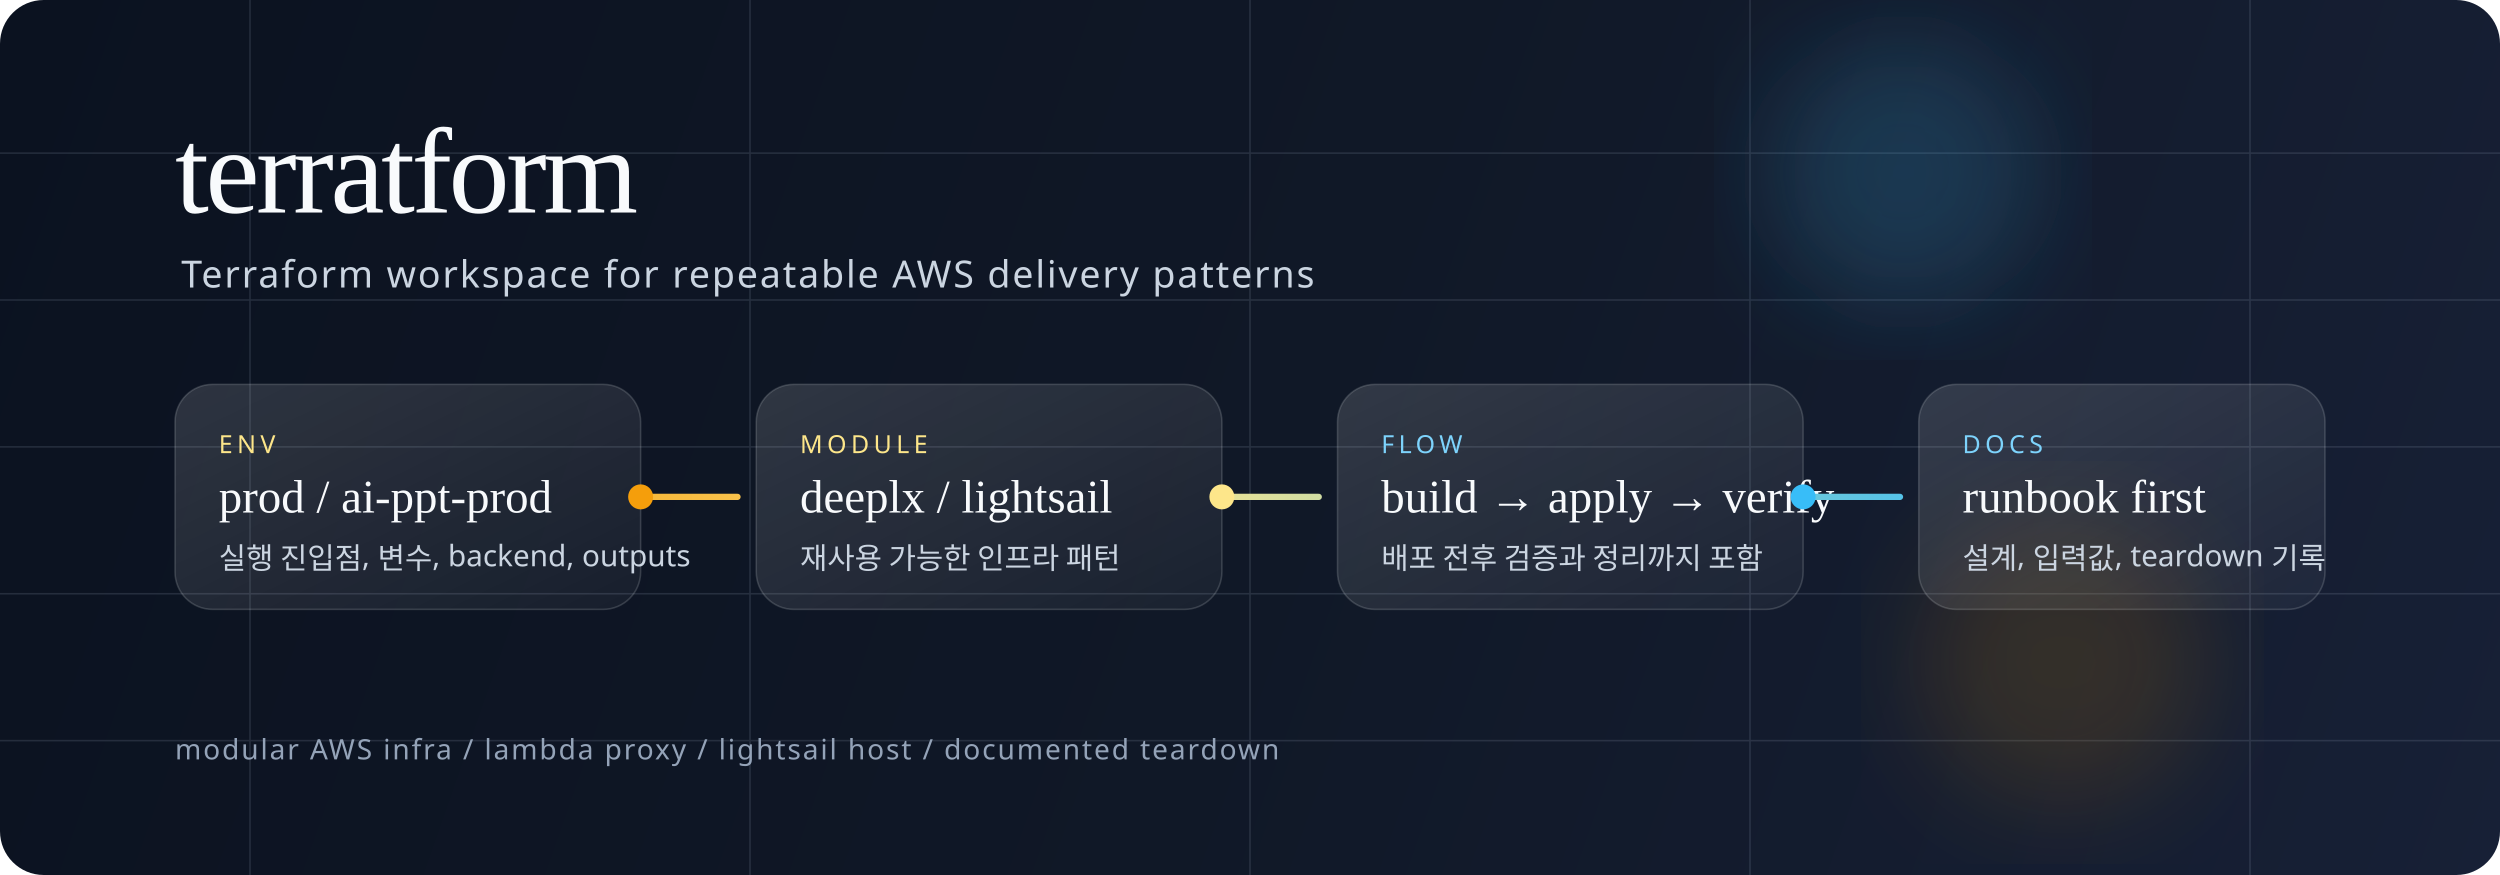
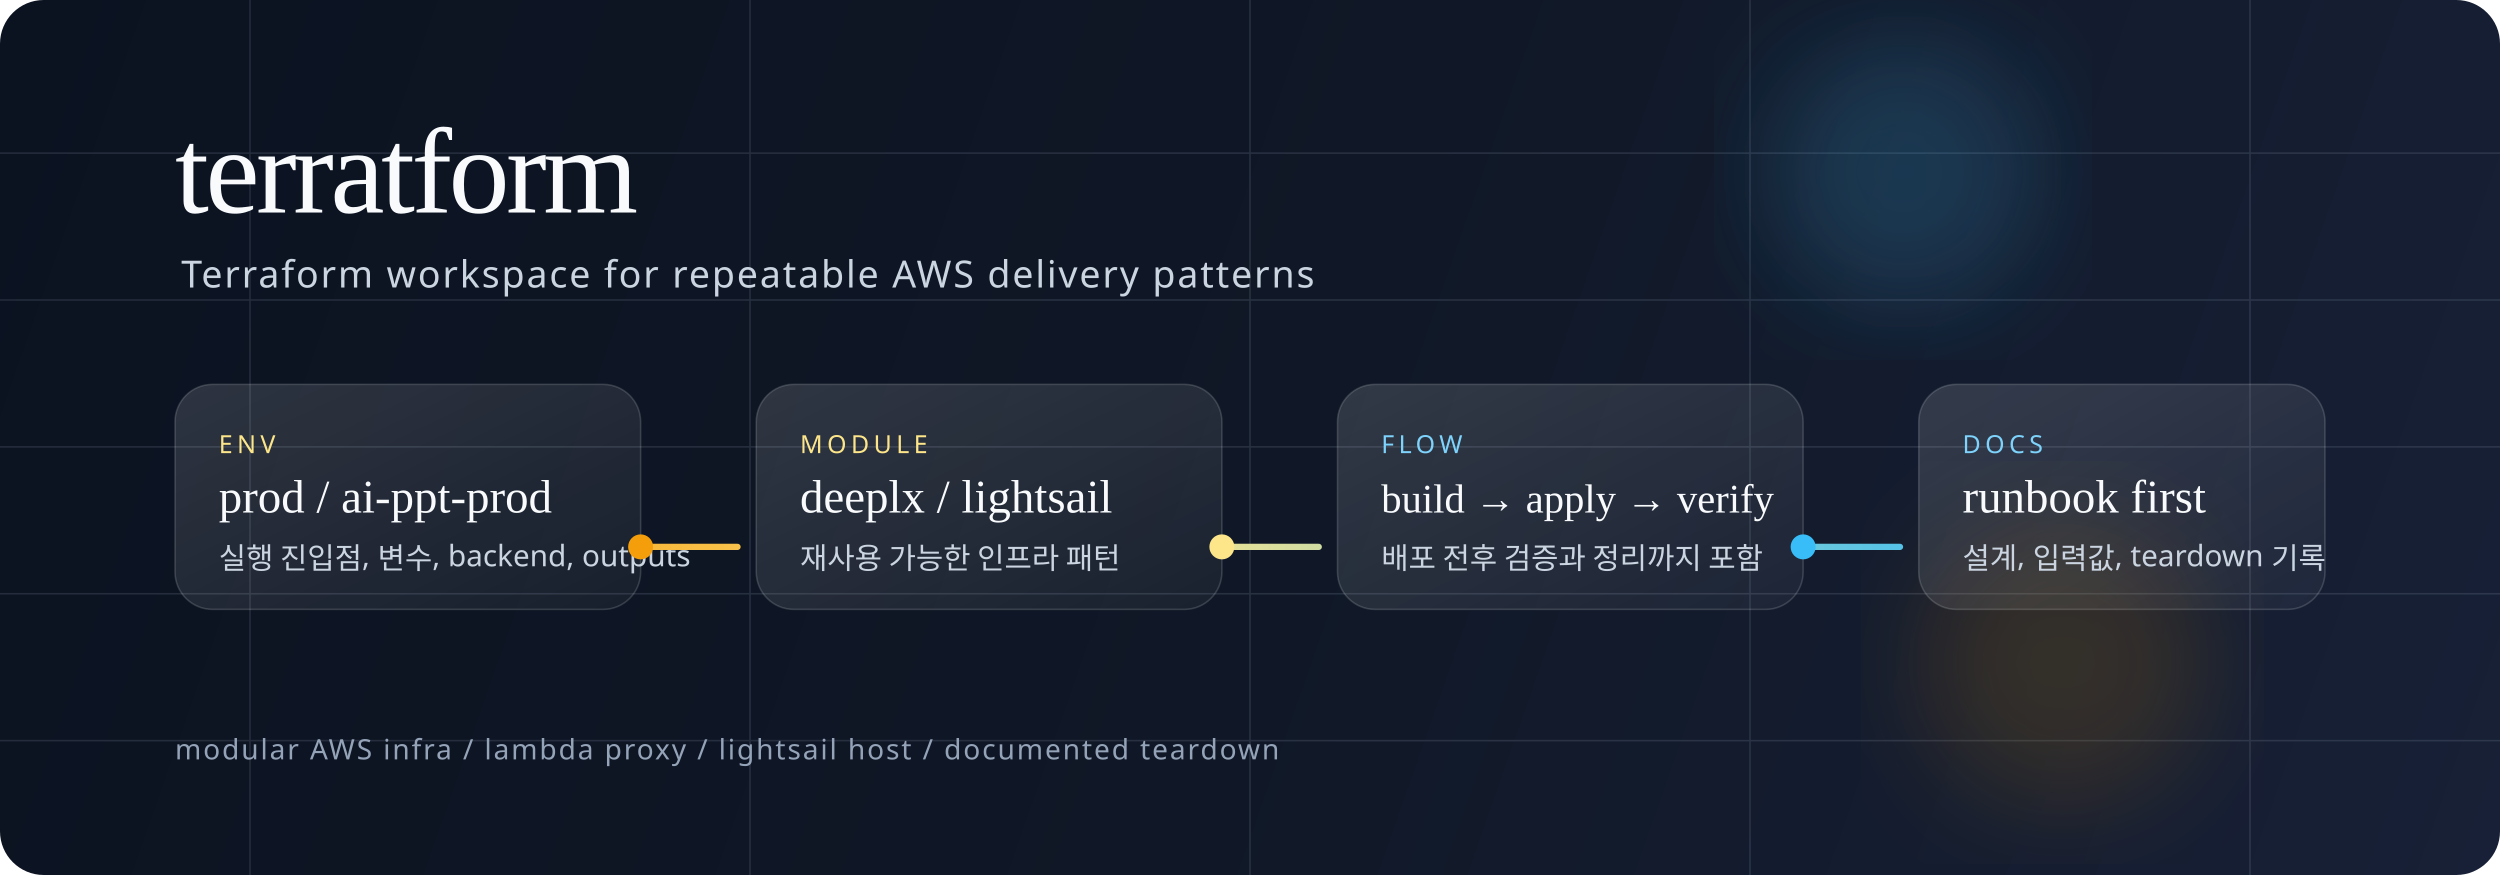
<svg xmlns="http://www.w3.org/2000/svg" width="1600" height="560" viewBox="0 0 1600 560" fill="none">
  <defs>
    <linearGradient id="bg" x1="0" y1="0" x2="1600" y2="560" gradientUnits="userSpaceOnUse">
      <stop offset="0" stop-color="#0B1220" />
      <stop offset="0.52" stop-color="#101827" />
      <stop offset="1" stop-color="#172036" />
    </linearGradient>
    <linearGradient id="line" x1="232" y1="212" x2="1304" y2="212" gradientUnits="userSpaceOnUse">
      <stop stop-color="#F59E0B" />
      <stop offset="0.45" stop-color="#FDE68A" />
      <stop offset="1" stop-color="#38BDF8" />
    </linearGradient>
    <linearGradient id="card" x1="0" y1="0" x2="1" y2="1">
      <stop stop-color="#FFFFFF" stop-opacity="0.14" />
      <stop offset="1" stop-color="#FFFFFF" stop-opacity="0.04" />
    </linearGradient>
    <filter id="blur" x="-20%" y="-20%" width="140%" height="140%">
      <feGaussianBlur stdDeviation="34" />
    </filter>
  </defs>
  <rect width="1600" height="560" rx="28" fill="url(#bg)" />
  <g opacity="0.18">
    <path d="M0 98H1600" stroke="#94A3B8" stroke-width="1" />
    <path d="M0 192H1600" stroke="#94A3B8" stroke-width="1" />
    <path d="M0 286H1600" stroke="#94A3B8" stroke-width="1" />
    <path d="M0 380H1600" stroke="#94A3B8" stroke-width="1" />
    <path d="M0 474H1600" stroke="#94A3B8" stroke-width="1" />
    <path d="M160 0V560" stroke="#94A3B8" stroke-width="1" />
    <path d="M480 0V560" stroke="#94A3B8" stroke-width="1" />
    <path d="M800 0V560" stroke="#94A3B8" stroke-width="1" />
    <path d="M1120 0V560" stroke="#94A3B8" stroke-width="1" />
    <path d="M1440 0V560" stroke="#94A3B8" stroke-width="1" />
  </g>
  <circle cx="1218" cy="110" r="86" fill="#38BDF8" fill-opacity="0.18" filter="url(#blur)" />
  <circle cx="1320" cy="424" r="92" fill="#F59E0B" fill-opacity="0.14" filter="url(#blur)" />
  <text x="112" y="136" fill="#F8FAFC" font-family="Georgia, 'Times New Roman', serif" font-size="78" letter-spacing="-2.2">terratform</text>
  <text x="116" y="184" fill="#CBD5E1" font-family="'Trebuchet MS', 'Segoe UI', sans-serif" font-size="24" letter-spacing="1.2">Terraform workspace for repeatable AWS delivery patterns</text>
  <g transform="translate(112 246)">
    <rect width="298" height="144" rx="24" fill="url(#card)" stroke="#F8FAFC" stroke-opacity="0.16" />
    <text x="28" y="44" fill="#FDE68A" font-family="'Trebuchet MS', 'Segoe UI', sans-serif" font-size="16" letter-spacing="2.8">ENV</text>
    <text x="28" y="82" fill="#F8FAFC" font-family="Georgia, 'Times New Roman', serif" font-size="30">prod / ai-ppt-prod</text>
    <text x="28" y="118" fill="#CBD5E1" font-family="'Trebuchet MS', 'Segoe UI', sans-serif" font-size="19">실행 진입점, 변수, backend, outputs</text>
  </g>
  <g transform="translate(484 246)">
    <rect width="298" height="144" rx="24" fill="url(#card)" stroke="#F8FAFC" stroke-opacity="0.16" />
    <text x="28" y="44" fill="#FDE68A" font-family="'Trebuchet MS', 'Segoe UI', sans-serif" font-size="16" letter-spacing="2.8">MODULE</text>
    <text x="28" y="82" fill="#F8FAFC" font-family="Georgia, 'Times New Roman', serif" font-size="30">deeplx / lightsail</text>
    <text x="28" y="118" fill="#CBD5E1" font-family="'Trebuchet MS', 'Segoe UI', sans-serif" font-size="19">재사용 가능한 인프라 패턴</text>
  </g>
  <g transform="translate(856 246)">
    <rect width="298" height="144" rx="24" fill="url(#card)" stroke="#F8FAFC" stroke-opacity="0.16" />
    <text x="28" y="44" fill="#7DD3FC" font-family="'Trebuchet MS', 'Segoe UI', sans-serif" font-size="16" letter-spacing="2.8">FLOW</text>
-     <text x="28" y="82" fill="#F8FAFC" font-family="Georgia, 'Times New Roman', serif" font-size="30">build → apply → verify</text>
+     <text x="28" y="82" fill="#F8FAFC" font-family="Georgia, 'Times New Roman', serif" font-size="26">build → apply → verify</text>
    <text x="28" y="118" fill="#CBD5E1" font-family="'Trebuchet MS', 'Segoe UI', sans-serif" font-size="19">배포 전후 검증과 정리까지 포함</text>
  </g>
  <g transform="translate(1228 246)">
    <rect width="260" height="144" rx="24" fill="url(#card)" stroke="#F8FAFC" stroke-opacity="0.16" />
    <text x="28" y="44" fill="#7DD3FC" font-family="'Trebuchet MS', 'Segoe UI', sans-serif" font-size="16" letter-spacing="2.8">DOCS</text>
    <text x="28" y="82" fill="#F8FAFC" font-family="Georgia, 'Times New Roman', serif" font-size="30">runbook first</text>
    <text x="28" y="118" fill="#CBD5E1" font-family="'Trebuchet MS', 'Segoe UI', sans-serif" font-size="19">설계, 입력값, teardown 기록</text>
  </g>
-   <path d="M410 318H472" stroke="url(#line)" stroke-width="4" stroke-linecap="round" />
-   <path d="M782 318H844" stroke="url(#line)" stroke-width="4" stroke-linecap="round" />
-   <path d="M1154 318H1216" stroke="url(#line)" stroke-width="4" stroke-linecap="round" />
-   <circle cx="410" cy="318" r="8" fill="#F59E0B" />
-   <circle cx="782" cy="318" r="8" fill="#FDE68A" />
-   <circle cx="1154" cy="318" r="8" fill="#38BDF8" />
+   <path d="M410 350H472" stroke="url(#line)" stroke-width="4" stroke-linecap="round" />
+   <path d="M782 350H844" stroke="url(#line)" stroke-width="4" stroke-linecap="round" />
+   <path d="M1154 350H1216" stroke="url(#line)" stroke-width="4" stroke-linecap="round" />
+   <circle cx="410" cy="350" r="8" fill="#F59E0B" />
+   <circle cx="782" cy="350" r="8" fill="#FDE68A" />
+   <circle cx="1154" cy="350" r="8" fill="#38BDF8" />
  <text x="112" y="486" fill="#94A3B8" font-family="'Trebuchet MS', 'Segoe UI', sans-serif" font-size="18" letter-spacing="1.2">modular AWS infra / lambda proxy / lightsail host / documented teardown</text>
</svg>
